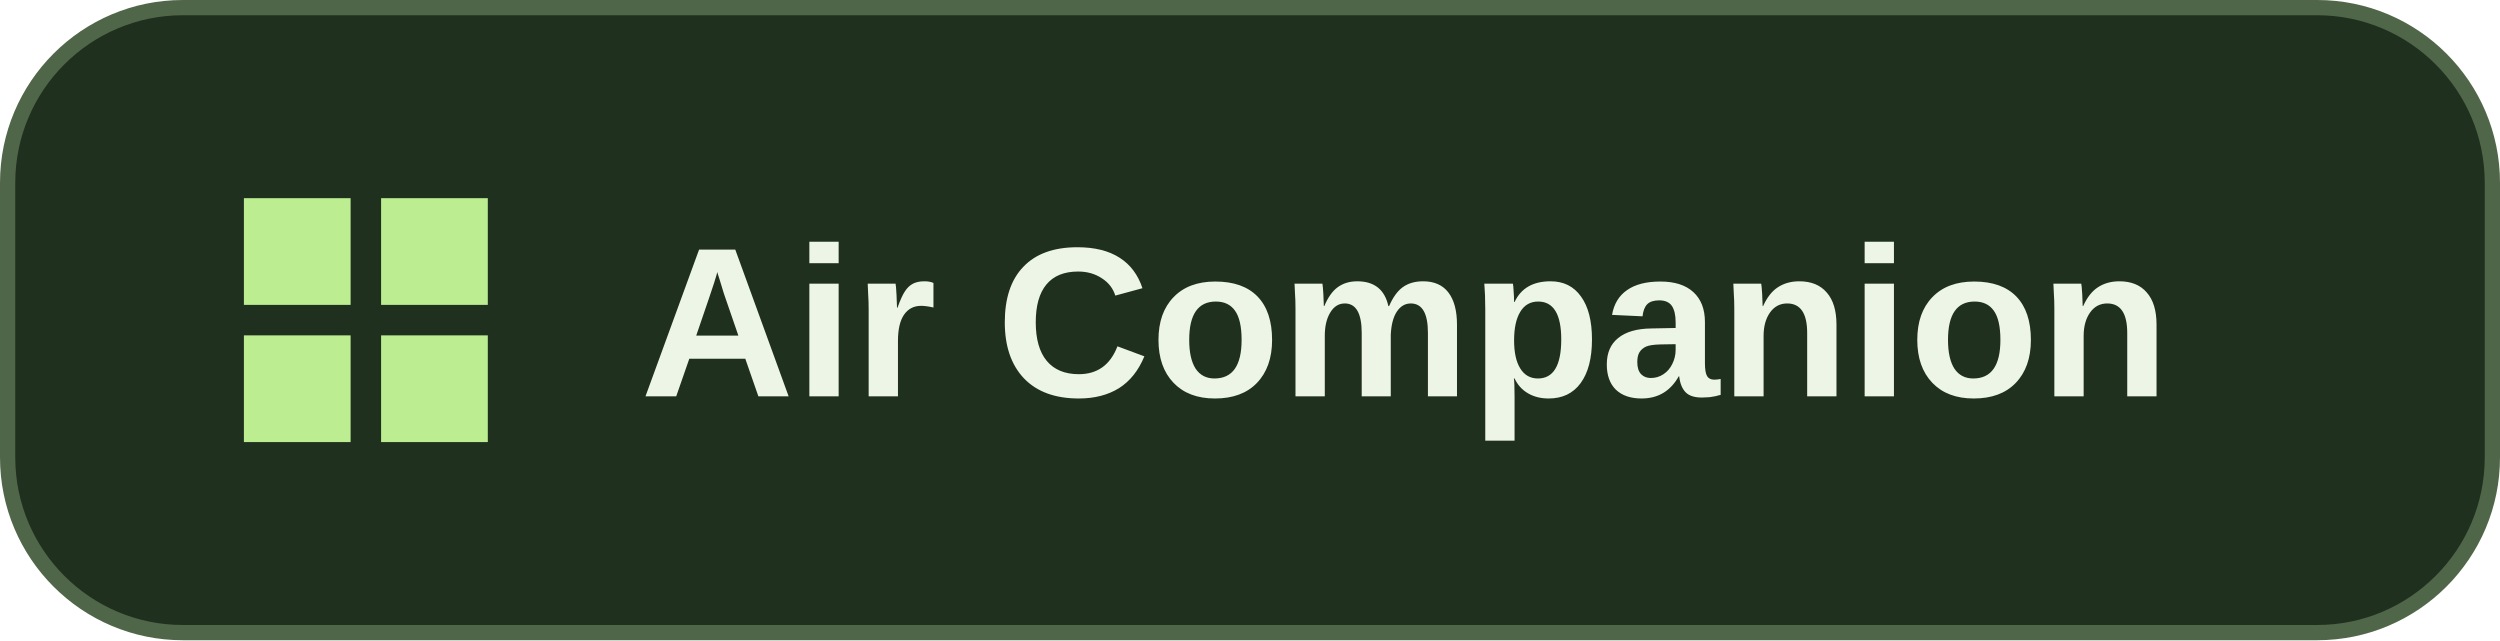
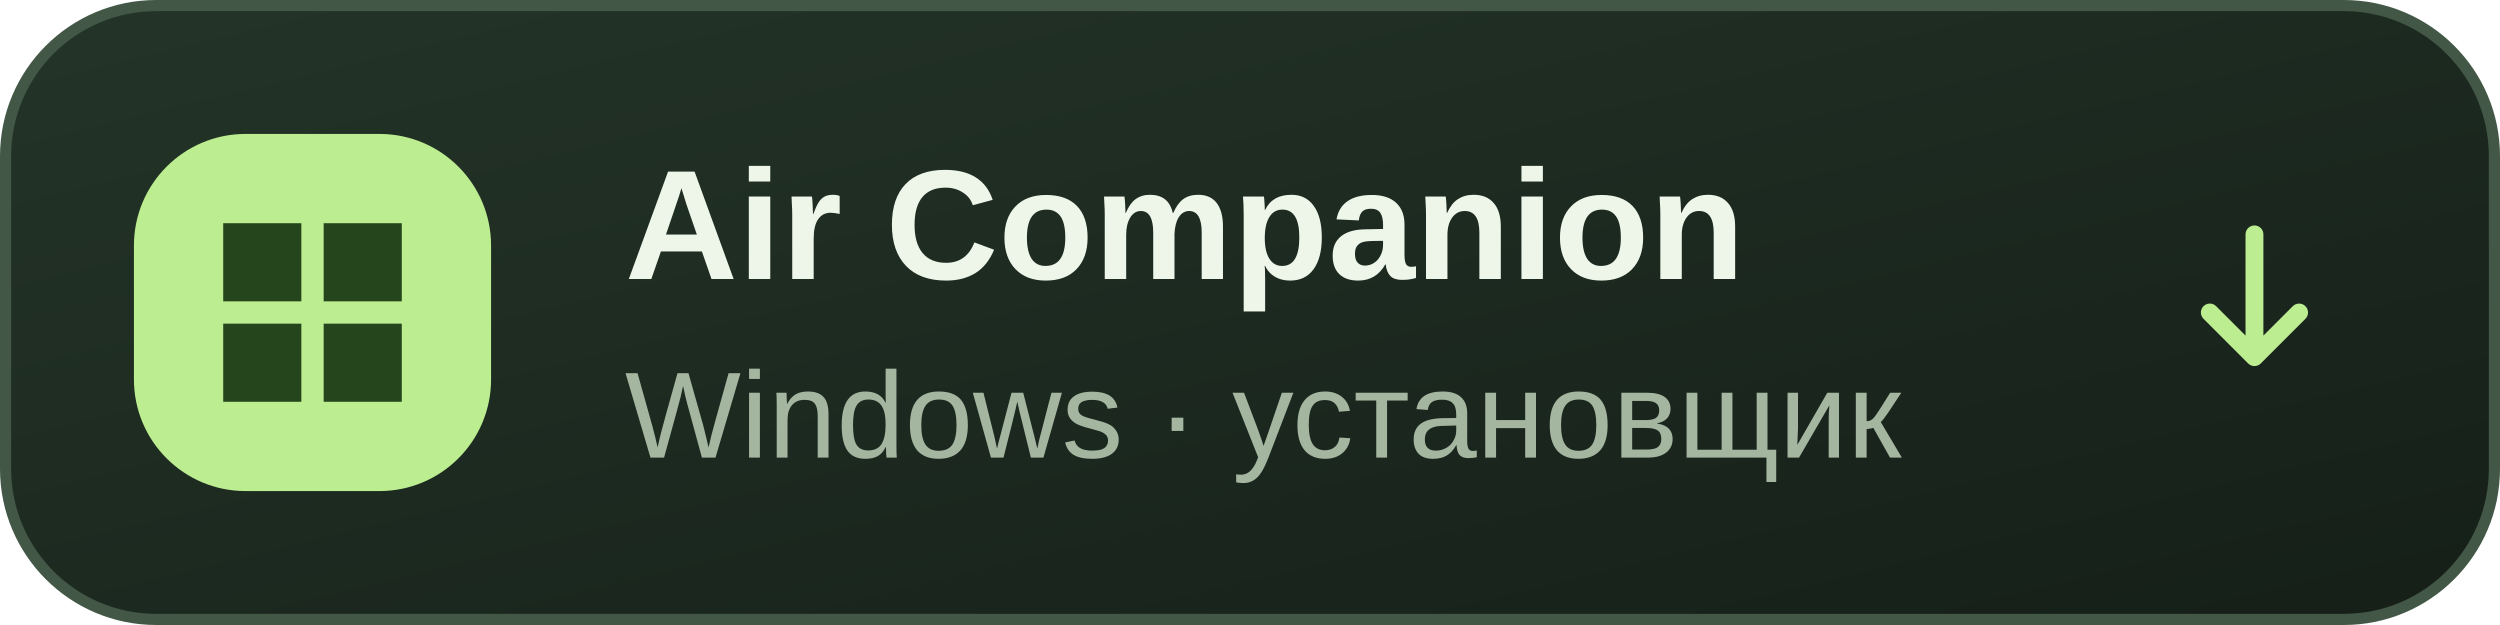
- <svg xmlns="http://www.w3.org/2000/svg" width="164" height="42" viewBox="0 0 164 42">
-   <rect x=".5" y=".5" width="163" height="41" rx="11.5" fill="#20301f" stroke="#506649" />
-   <path d="M16 13h7v7h-7zm9 0h7v7h-7zm-9 9h7v7h-7zm9 0h7v7h-7z" fill="#bced91" />
-   <text x="42" y="26" font-family="Arial,Helvetica,sans-serif" font-size="14" font-weight="700" fill="#edf5e7">Air Companion</text>
+ <svg xmlns="http://www.w3.org/2000/svg" width="224" height="56" viewBox="0 0 224 56">
+   <defs>
+     <linearGradient id="surface" x2="1" y2="1">
+       <stop stop-color="#243428" />
+       <stop offset="1" stop-color="#151f18" />
+     </linearGradient>
+   </defs>
+   <rect x=".5" y=".5" width="223" height="55" rx="13.5" fill="url(#surface)" stroke="#425746" />
+   <rect x="12" y="12" width="32" height="32" rx="10" fill="#bced91" />
+   <path d="M20 20h7v7h-7zm9 0h7v7h-7zm-9 9h7v7h-7zm9 0h7v7h-7z" fill="#25451c" />
+   <g font-family="Arial,Helvetica,sans-serif">
+     <text x="56" y="25" font-size="14" font-weight="700" fill="#eef6e9">Air Companion</text>
+     <text x="56" y="41" font-size="11" fill="#a5b6a0">Windows · установщик</text>
+   </g>
+   <path d="M202 21v11m-4-4 4 4 4-4" fill="none" stroke="#bced91" stroke-width="1.6" stroke-linecap="round" stroke-linejoin="round" />
</svg>
